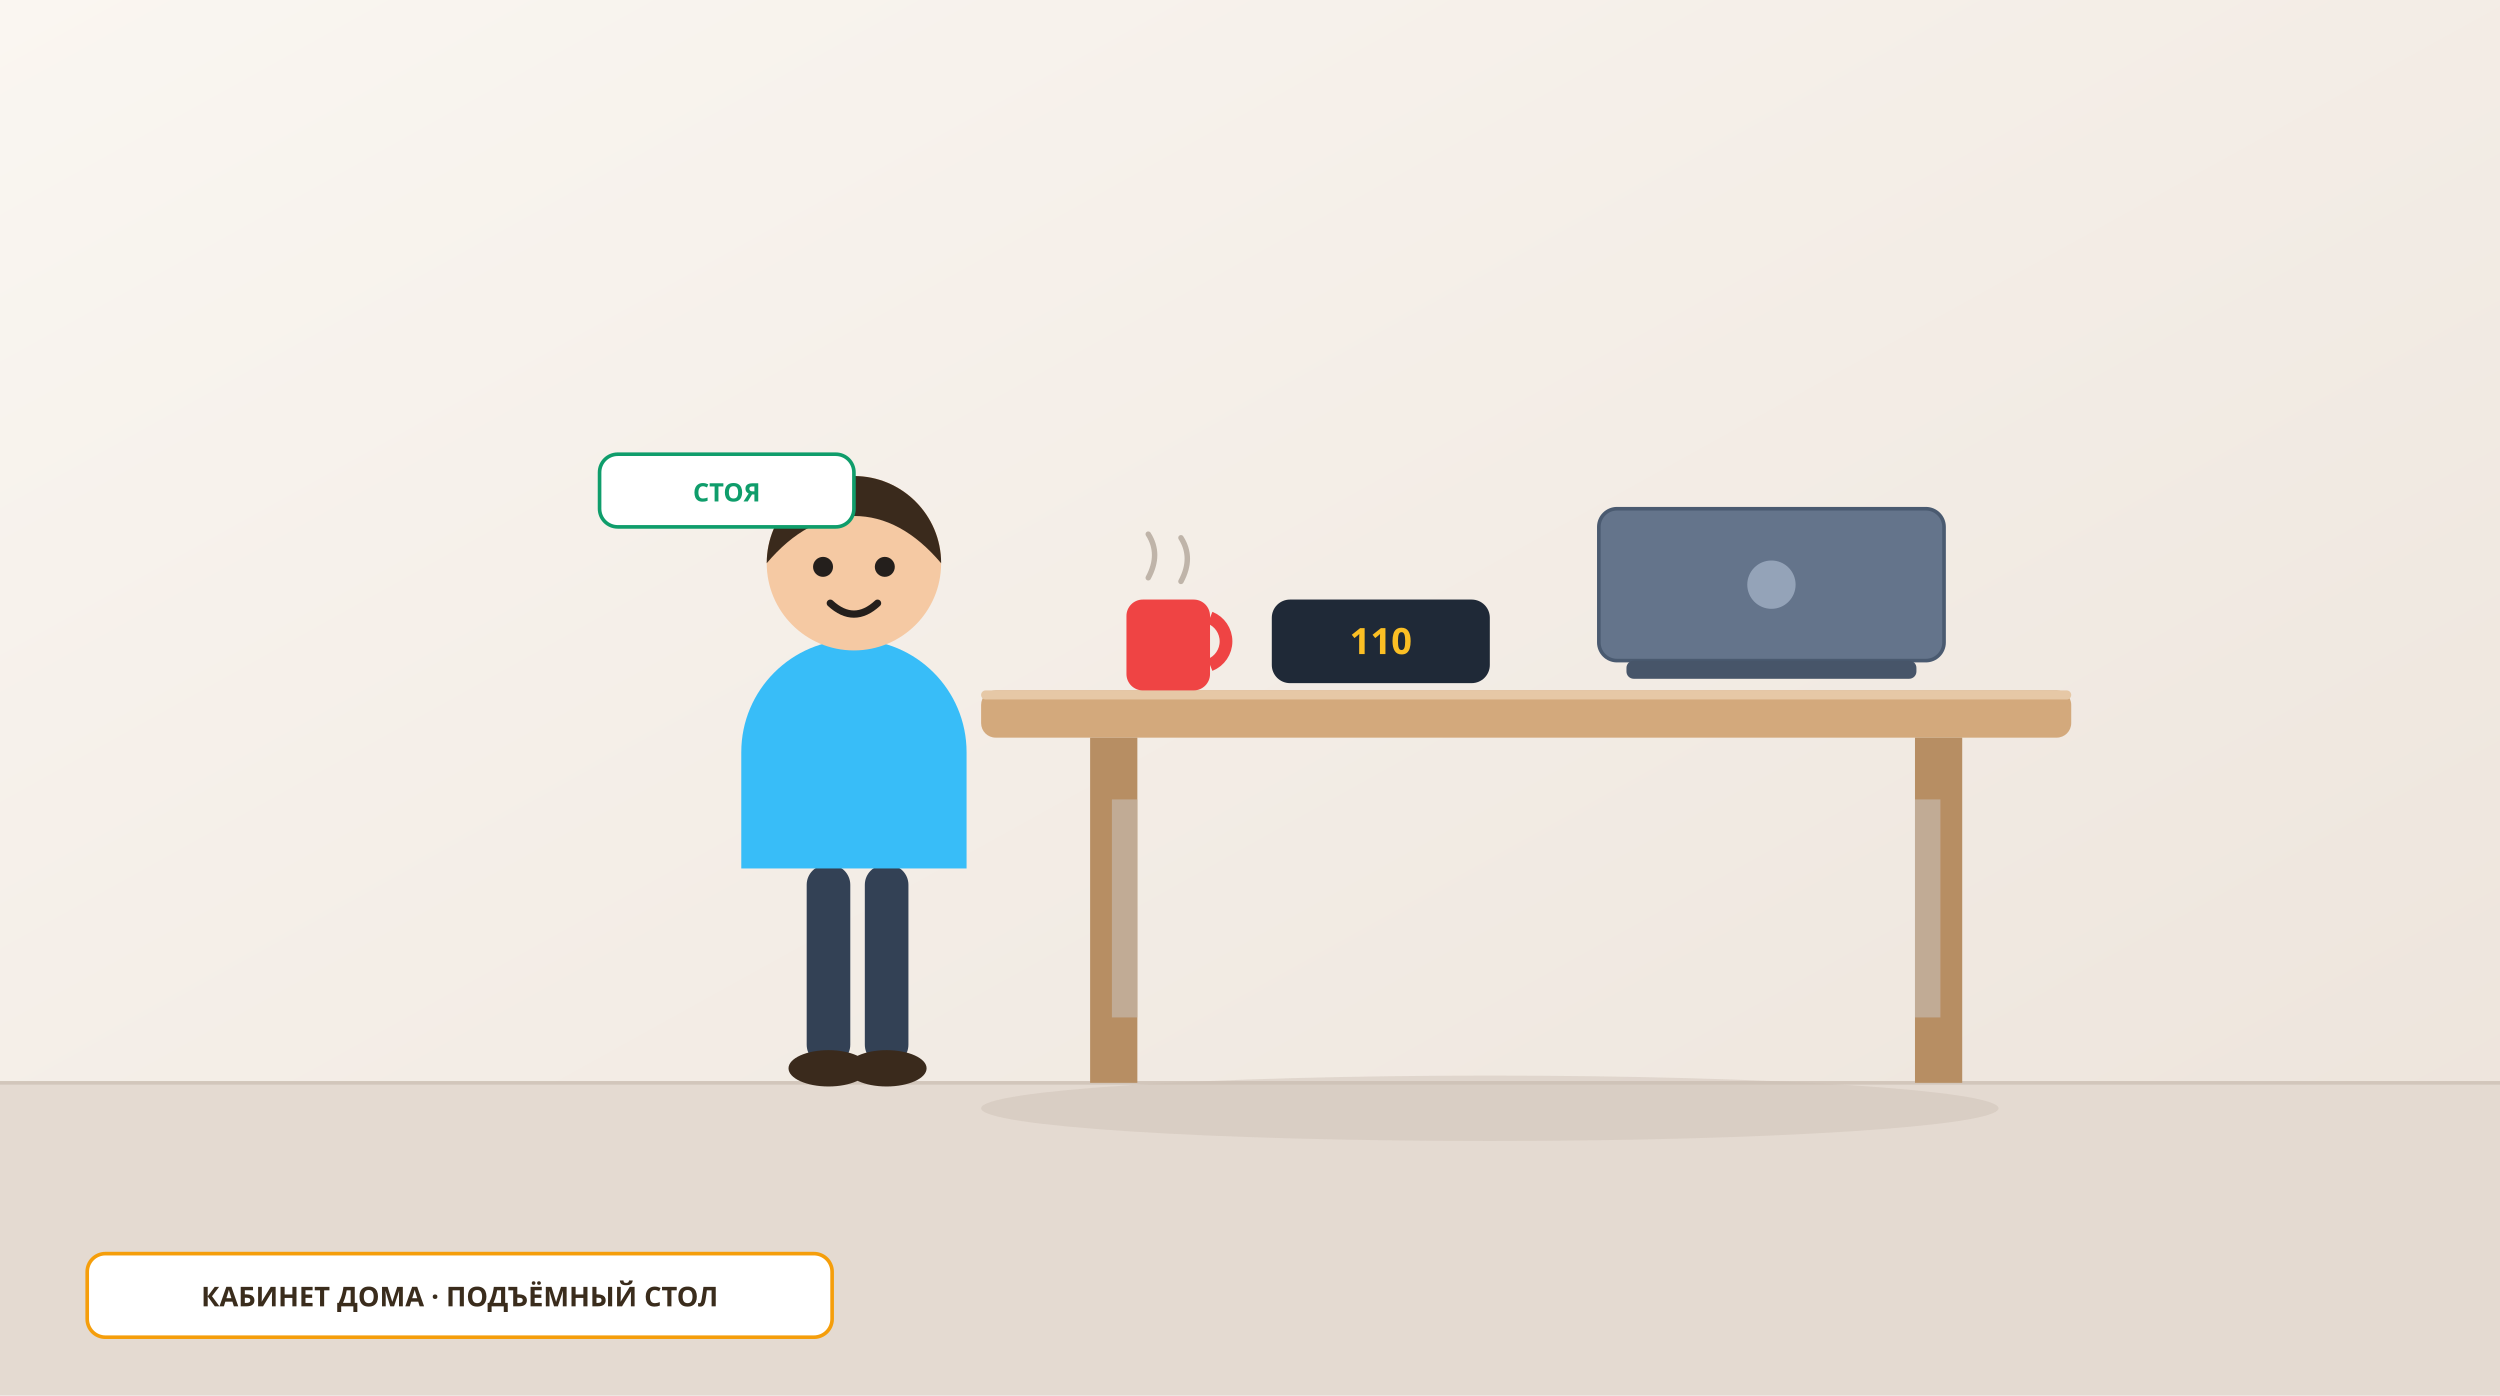
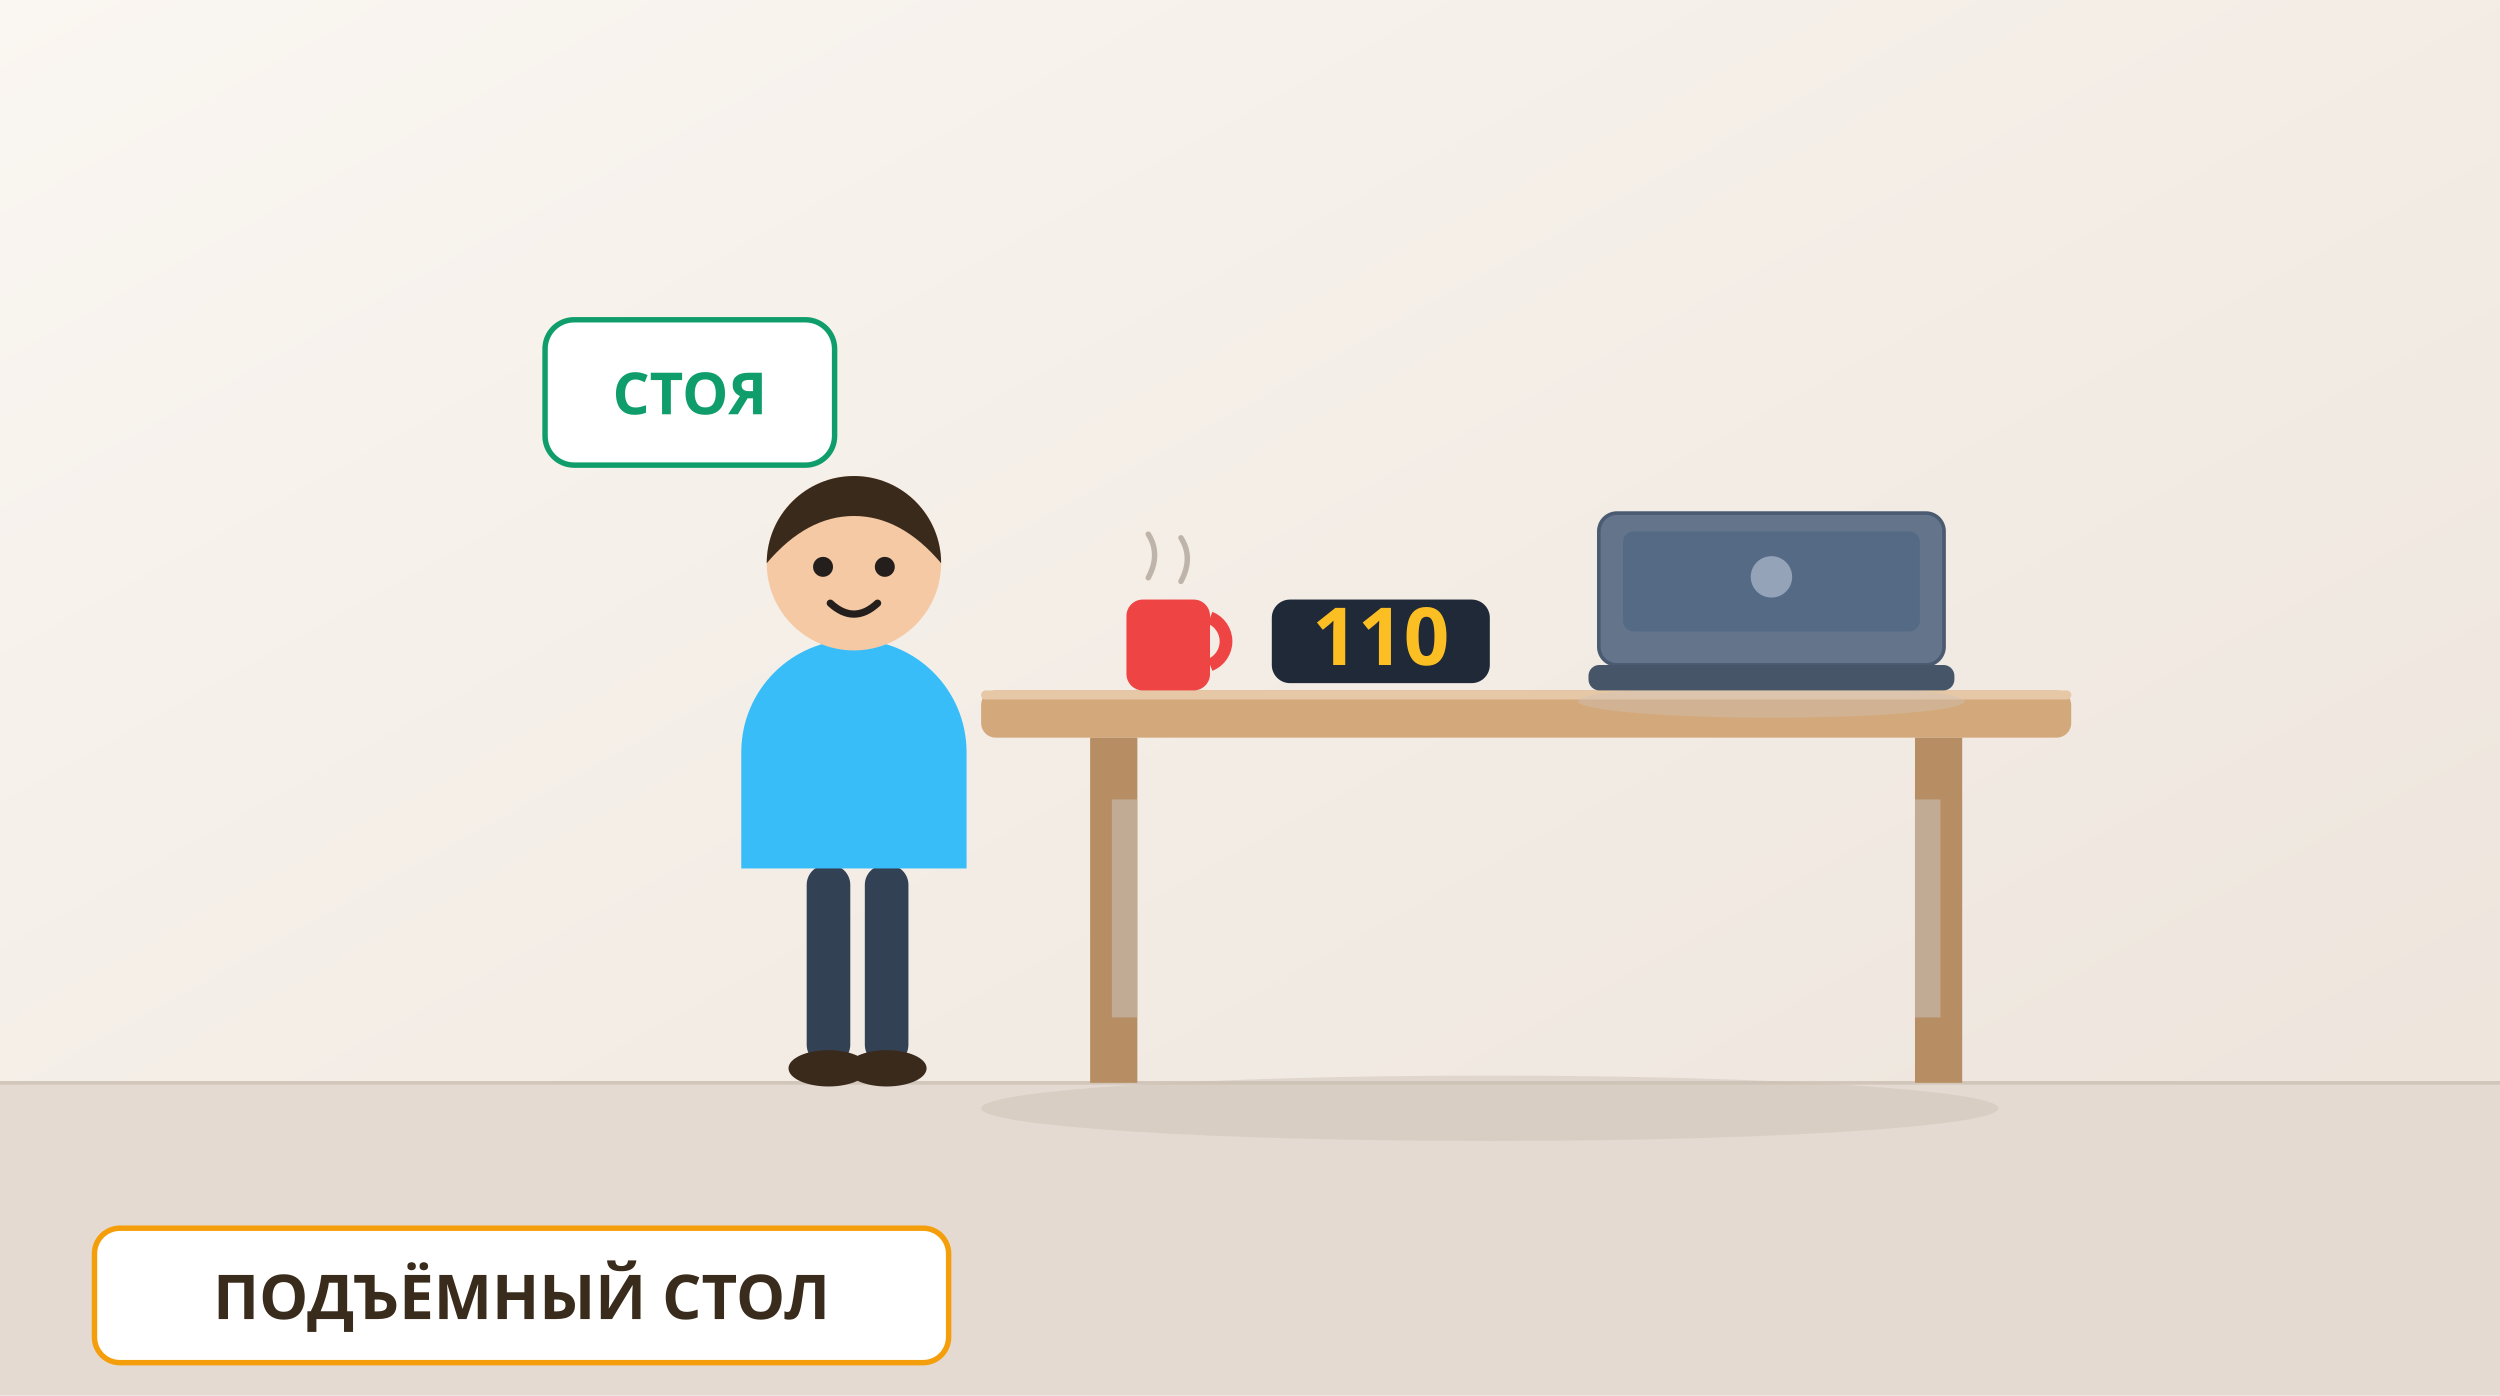
<svg xmlns="http://www.w3.org/2000/svg" viewBox="0 0 1376 768" width="1376" height="768">
  <defs>
    <linearGradient id="bg" x1="0%" y1="0%" x2="100%" y2="100%">
      <stop offset="0%" stop-color="#faf6f1" />
      <stop offset="100%" stop-color="#ece3da" />
    </linearGradient>
  </defs>
  <rect width="1376" height="768" fill="url(#bg)" />
  <rect x="0" y="596" width="1376" height="172" fill="#e4dad1" />
  <line x1="0" y1="596" x2="1376" y2="596" stroke="#d2c6bb" stroke-width="2" />
  <rect x="444" y="476" width="24" height="110" rx="11" fill="#334155" />
  <rect x="476" y="476" width="24" height="110" rx="11" fill="#334155" />
  <ellipse cx="456" cy="588" rx="22" ry="10" fill="#3a2a1c" />
  <ellipse cx="488" cy="588" rx="22" ry="10" fill="#3a2a1c" />
  <path d="M408 478 v-64 a62 62 0 0 1 124 0 v64 z" fill="#38bdf8" />
  <circle cx="470" cy="310" r="48" fill="#f5c9a3" />
  <path d="M422 310 a48 48 0 0 1 96 0 q-22 -26 -48 -26 q-26 0 -48 26 z" fill="#3a2a1c" />
  <circle cx="453" cy="312" r="5.5" fill="#241f1c" />
  <circle cx="487" cy="312" r="5.5" fill="#241f1c" />
  <path d="M457 332 q13 12 26 0" fill="none" stroke="#241f1c" stroke-width="4" stroke-linecap="round" />
  <ellipse cx="820" cy="610" rx="280" ry="18" fill="#cdc0b5" fill-opacity="0.45" />
  <rect x="540" y="380" width="600" height="26" rx="8" fill="#d3a97c" />
  <rect x="540" y="380" width="600" height="5" rx="2.5" fill="#e6c8a6" />
  <rect x="600" y="406" width="26" height="190" fill="#b78e63" />
  <rect x="1054" y="406" width="26" height="190" fill="#b78e63" />
  <rect x="612" y="440" width="14" height="120" fill="#c8beb5" opacity="0.6" />
  <rect x="1054" y="440" width="14" height="120" fill="#c8beb5" opacity="0.6" />
  <rect x="700" y="330" width="120" height="46" rx="10" fill="#1f2937" />
-   <text x="760" y="360" font-family="system-ui, sans-serif" font-size="20" font-weight="800" fill="#fbbf24" text-anchor="middle">110</text>
-   <rect x="880" y="280" width="190" height="83.6" rx="10" fill="#64748b" stroke="#4a5a70" stroke-width="2" />
-   <circle cx="975" cy="321.8" r="13.3" fill="#94a3b8" />
-   <rect x="895.2" y="363.6" width="159.6" height="10" rx="4" fill="#475569" />
+   <text x="760" y="366" font-family="system-ui, sans-serif" font-size="44" font-weight="800" fill="#fbbf24" text-anchor="middle">110</text>
+   <ellipse cx="975" cy="386" rx="106.4" ry="9" fill="#cdc0b5" fill-opacity="0.4" />
+   <rect x="880" y="282.4" width="190" height="83.6" rx="10" fill="#64748b" stroke="#4a5a70" stroke-width="2" />
+   <rect x="893.3" y="292.432" width="163.4" height="55.176" rx="6" fill="#546a85" />
+   <circle cx="975" cy="317.512" r="11.4" fill="#94a3b8" />
+   <rect x="874.3" y="366" width="201.4" height="14" rx="6" fill="#475569" />
  <rect x="620" y="330" width="46" height="50" rx="9" fill="#ef4444" />
  <path d="M666 340 a14 14 0 0 1 0 26" fill="none" stroke="#ef4444" stroke-width="7" />
  <path d="M632 318 q7 -13 0 -24 M650 320 q7 -13 0 -24" fill="none" stroke="#a89b8e" stroke-width="3" stroke-linecap="round" opacity="0.7" />
-   <rect x="330" y="250" width="140" height="40" rx="10" fill="#ffffff" stroke="#0f9d6b" stroke-width="2" />
-   <text x="400" y="276" font-family="system-ui, sans-serif" font-size="14" font-weight="800" fill="#0f9d6b" text-anchor="middle">СТОЯ</text>
-   <rect x="48" y="690" width="410" height="46" rx="10" fill="#ffffff" stroke="#f59e0b" stroke-width="2" />
-   <text x="253" y="719" font-family="system-ui, sans-serif" font-size="15" font-weight="700" fill="#3a2c1c" text-anchor="middle">КАБИНЕТ ДОМА · ПОДЪЁМНЫЙ СТОЛ</text>
+   <rect x="300" y="176" width="159.36" height="80" rx="16" fill="#ffffff" stroke="#0f9d6b" stroke-width="3" />
+   <text x="379.68" y="228" font-family="system-ui, sans-serif" font-size="32" font-weight="800" fill="#0f9d6b" text-anchor="middle">СТОЯ</text>
+   <rect x="52" y="676" width="470.12" height="74" rx="14" fill="#ffffff" stroke="#f59e0b" stroke-width="3" />
+   <text x="287.06" y="726" font-family="system-ui, sans-serif" font-size="34" font-weight="800" fill="#3a2c1c" text-anchor="middle">ПОДЪЁМНЫЙ СТОЛ</text>
</svg>
